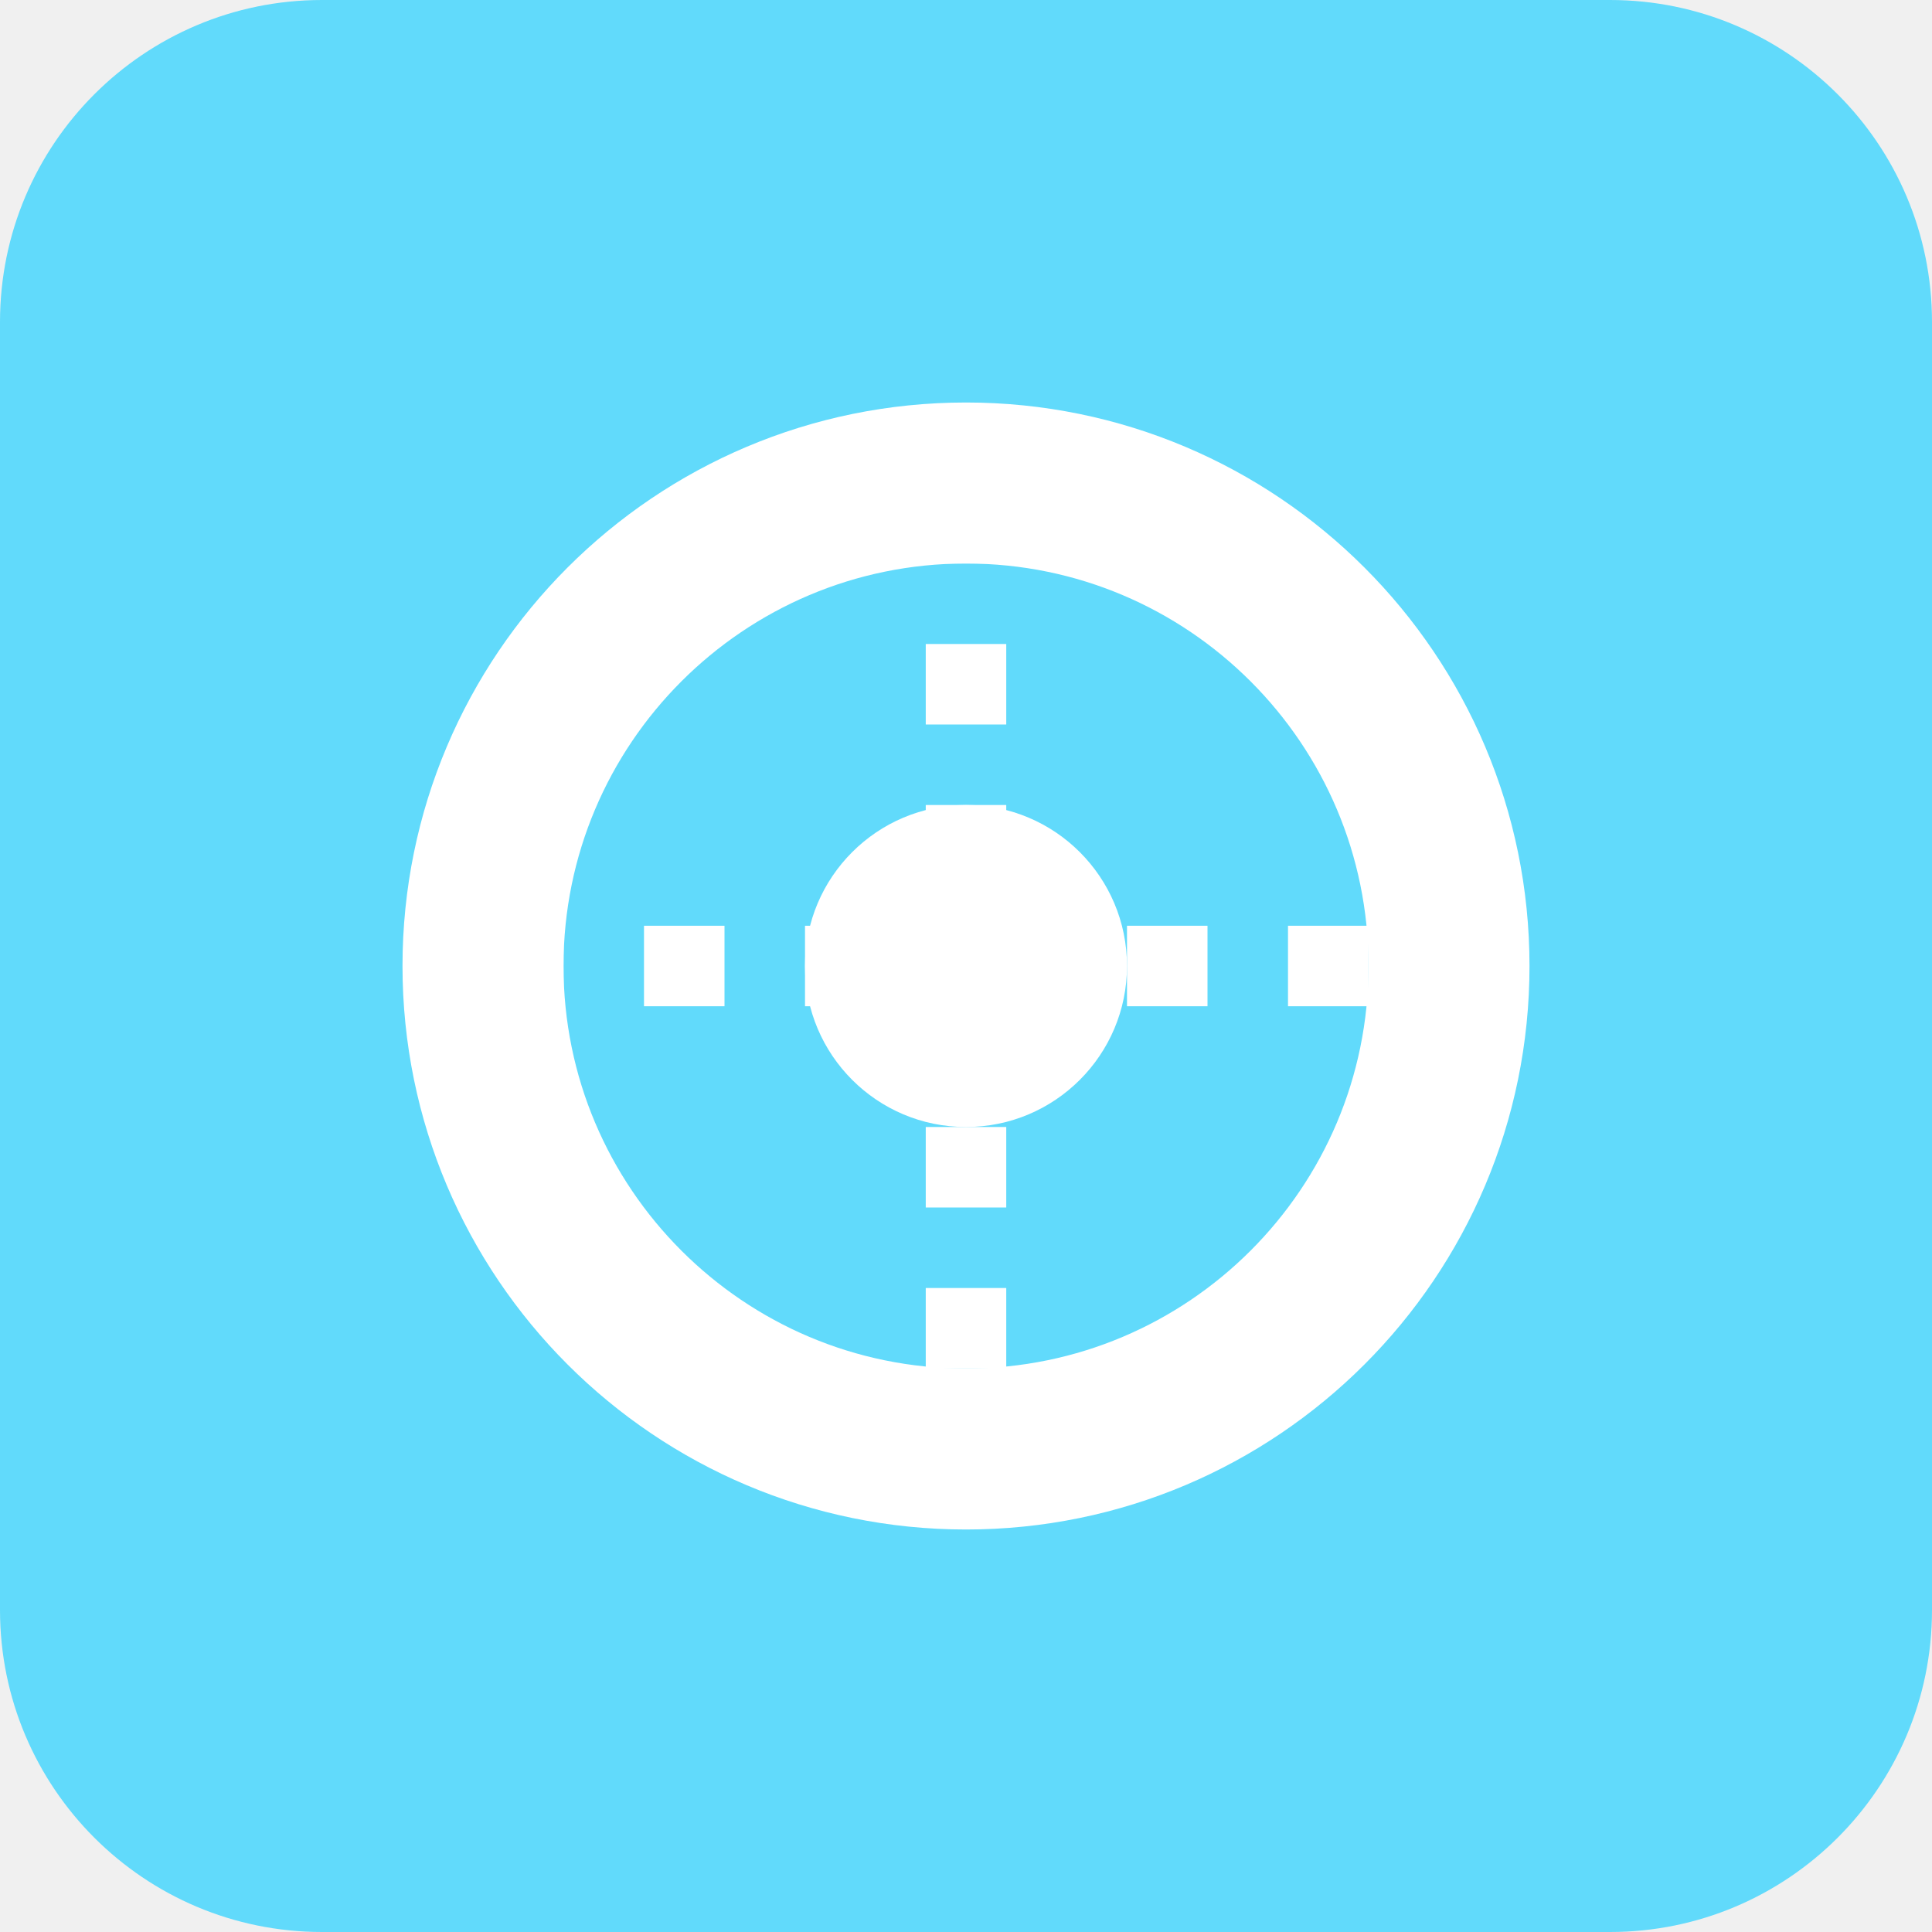
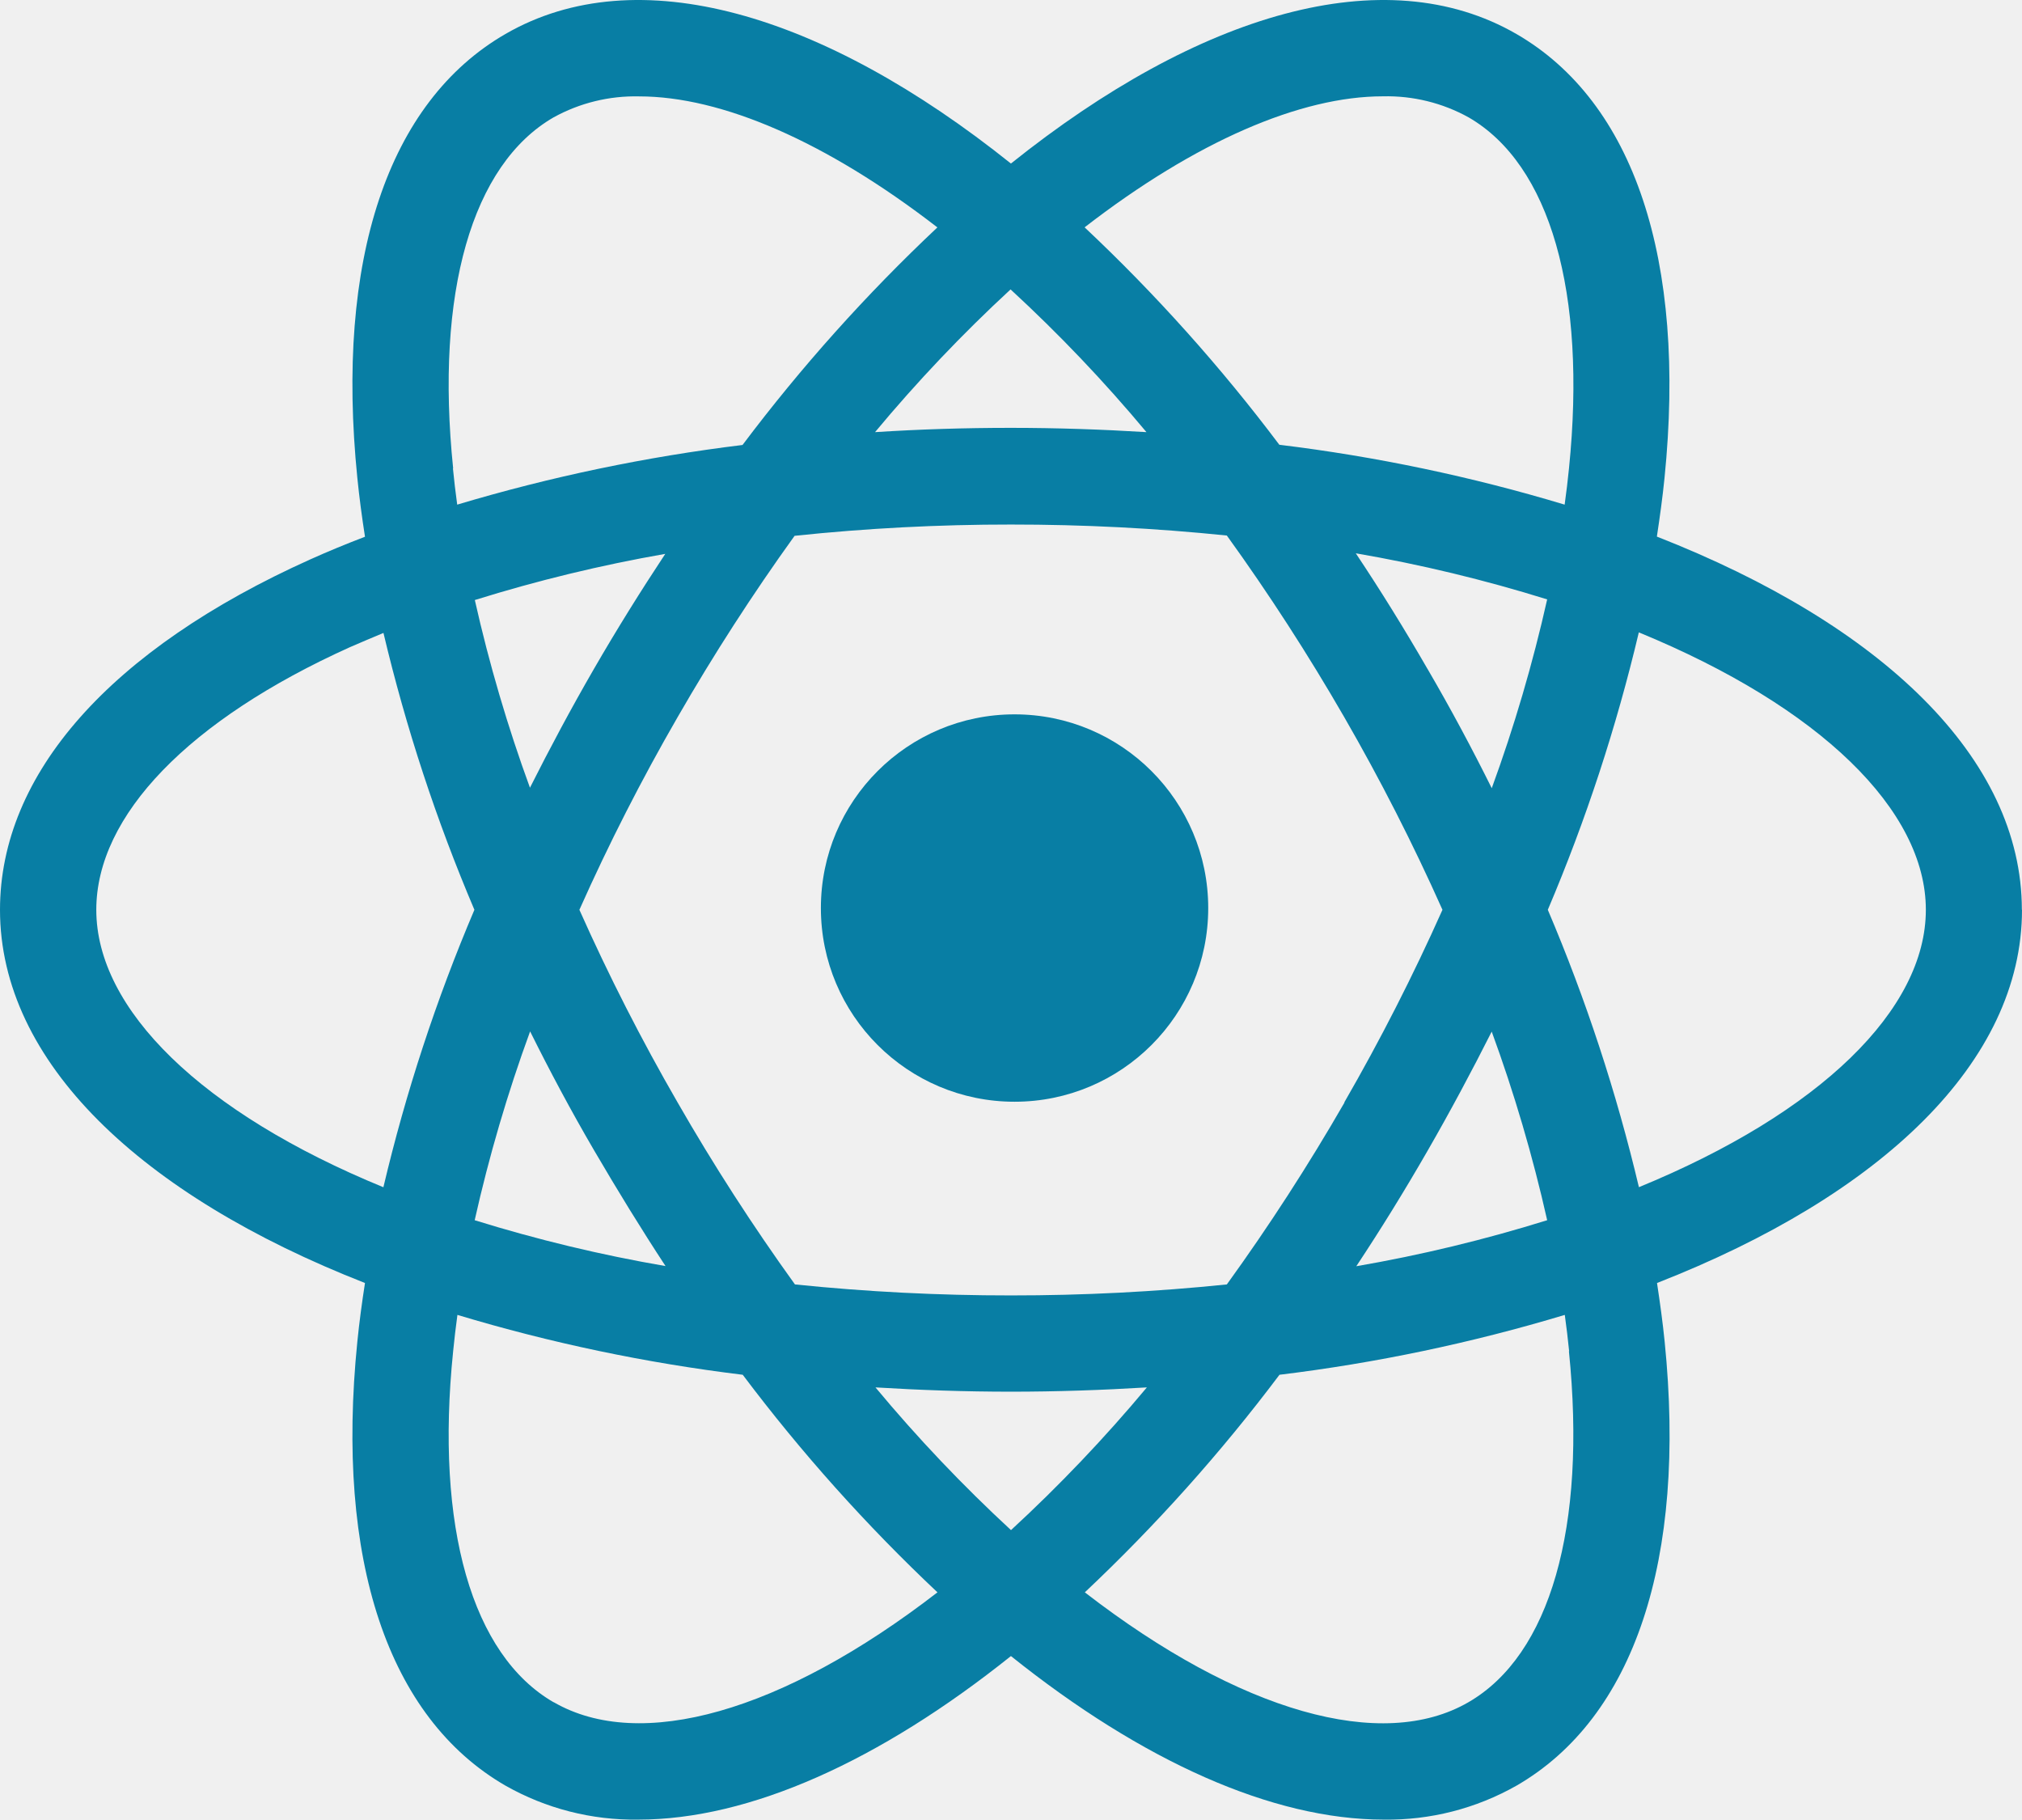
- <svg xmlns="http://www.w3.org/2000/svg" viewBox="0 0 24 24" width="24" height="24">
-   <rect width="24" height="24" rx="4" fill="#61dafb" />
-   <circle cx="12" cy="12" r="6" fill="none" stroke="white" stroke-width="2" />
-   <circle cx="12" cy="12" r="2" fill="white" />
-   <path d="M12 6v12" stroke="white" stroke-width="1" stroke-dasharray="1,1" />
-   <path d="M6 12h12" stroke="white" stroke-width="1" stroke-dasharray="1,1" />
+ <svg xmlns="http://www.w3.org/2000/svg" width="569px" height="512px" viewBox="0 0 569 512" version="1.1">
+   <g id="Page-1" stroke="none" stroke-width="1" fill="none" fill-rule="evenodd">
+     <g id="React-Logo-Filled-(1)" fill="#087EA4" fill-rule="nonzero">
+       <path d="M285.5,201 C255.4,201 231,225.4 231,255.5 C231,285.6 255.4,310 285.5,310 C315.6,310 340,285.6 340,255.5 C340,225.4 315.6,201 285.5,201" id="Path" />
+       <path d="M568.96,255.994 C568.96,213.208 529.338,175.681 466.252,150.985 C467.095,145.424 467.857,139.922 468.399,134.521 C474.622,73.042 459.809,28.669 426.71,9.554 C389.677,-11.829 337.37,3.691 284.48,46.016 C231.59,3.691 179.283,-11.829 142.25,9.554 C109.151,28.669 94.338,73.042 100.561,134.521 C101.102,139.922 101.845,145.444 102.708,151.025 C97.449,153.033 92.291,155.161 87.333,157.39 C31.011,182.709 0,217.765 0,255.994 C0,298.781 39.622,336.307 102.708,361.004 C101.845,366.565 101.102,372.067 100.561,377.468 C94.338,438.947 109.151,483.32 142.25,502.435 C153.63,508.888 166.524,512.187 179.604,511.992 C210.956,511.992 247.568,495.488 284.48,465.973 C321.372,495.488 358.004,511.992 389.396,511.992 C402.475,512.184 415.369,508.885 426.75,502.435 C459.849,483.32 474.662,438.947 468.439,377.468 C467.898,372.067 467.135,366.565 466.292,361.004 C529.378,336.347 569,298.761 569,255.994 M389.155,27.103 C397.565,26.9 405.878,28.937 413.242,33.006 C436.224,46.277 446.541,82.278 441.523,131.77 C441.182,135.143 440.78,138.557 440.299,141.99 C414.067,134.088 387.206,128.452 360.011,125.145 C343.525,103.224 325.193,82.756 305.214,63.966 C336.587,39.712 366.032,27.103 389.135,27.103 M378.356,310.206 C368.205,327.831 357.151,344.92 345.238,361.405 C325.045,363.48 304.759,364.512 284.46,364.497 C264.168,364.511 243.888,363.479 223.702,361.405 C211.821,344.919 200.8,327.83 190.684,310.206 C180.533,292.629 171.307,274.534 163.045,255.994 C171.307,237.455 180.533,219.359 190.684,201.783 C200.784,184.229 211.771,167.201 223.602,150.764 C243.825,148.638 264.146,147.579 284.48,147.592 C304.772,147.58 325.052,148.612 345.238,150.684 C357.109,167.146 368.136,184.201 378.276,201.783 C388.419,219.364 397.645,237.458 405.915,255.994 C397.645,274.53 388.419,292.625 378.276,310.206 M419.725,290.127 C426.095,307.504 431.325,325.277 435.381,343.335 C417.78,348.824 399.837,353.15 381.668,356.285 C388.573,345.871 395.264,335.036 401.74,323.778 C408.143,312.655 414.145,301.431 419.805,290.208 M246.363,390.378 C258.848,391.141 271.594,391.583 284.5,391.583 C297.406,391.583 310.232,391.141 322.737,390.378 C310.881,404.583 298.108,417.998 284.5,430.534 C270.922,418 258.182,404.585 246.363,390.378 Z M187.312,356.245 C169.137,353.124 151.188,348.811 133.579,343.335 C137.619,325.306 142.828,307.559 149.175,290.208 C154.755,301.431 160.736,312.655 167.24,323.778 C173.743,334.902 180.467,345.865 187.312,356.285 M149.175,221.761 C142.851,204.474 137.655,186.795 133.619,168.835 C151.184,163.352 169.086,159.013 187.211,155.844 C180.347,166.225 173.622,176.987 167.139,188.21 C160.656,199.434 154.735,210.517 149.074,221.761 M322.617,121.591 C310.132,120.828 297.386,120.386 284.38,120.386 C271.48,120.386 258.768,120.788 246.243,121.591 C258.061,107.384 270.801,93.969 284.38,81.434 C297.992,93.966 310.766,107.38 322.617,121.591 Z M401.7,188.21 C395.197,176.94 388.473,166.097 381.528,155.684 C399.744,158.819 417.734,163.152 435.381,168.654 C431.332,186.681 426.122,204.427 419.785,221.781 C414.205,210.557 408.204,199.334 401.72,188.23 M127.517,131.79 C122.439,82.318 132.816,46.297 155.779,33.026 C163.145,28.963 171.456,26.926 179.865,27.123 C202.968,27.123 232.413,39.732 263.786,63.986 C243.794,82.79 225.448,103.271 208.949,125.205 C181.762,128.528 154.904,134.143 128.661,141.99 C128.2,138.557 127.778,135.164 127.457,131.79 M98.453,182.106 C101.544,180.768 104.695,179.429 107.907,178.091 C114.221,204.736 122.782,230.797 133.499,255.994 C122.762,281.241 114.193,307.357 107.887,334.059 C56.743,313.077 27.097,284.004 27.097,255.994 C27.097,229.451 53.191,202.526 98.453,182.106 Z M155.779,478.963 C132.816,465.691 122.439,429.671 127.517,380.198 C127.838,376.825 128.26,373.432 128.721,369.978 C154.954,377.879 181.815,383.514 209.009,386.824 C225.5,408.753 243.832,429.233 263.806,448.043 C220.069,481.834 180.106,492.978 155.839,478.963 M441.503,380.198 C446.521,429.691 436.204,465.691 413.221,478.963 C388.975,493.018 348.991,481.834 305.274,448.043 C325.241,429.233 343.567,408.752 360.051,386.824 C387.246,383.517 414.107,377.881 440.339,369.978 C440.82,373.432 441.222,376.825 441.563,380.198 M461.193,334.018 C454.869,307.333 446.294,281.231 435.562,255.994 C446.29,230.744 454.858,204.629 461.173,177.93 C512.216,198.912 541.943,227.985 541.943,255.994 C541.943,284.004 512.297,313.077 461.153,334.059" id="Shape" />
+     </g>
+   </g>
</svg>
